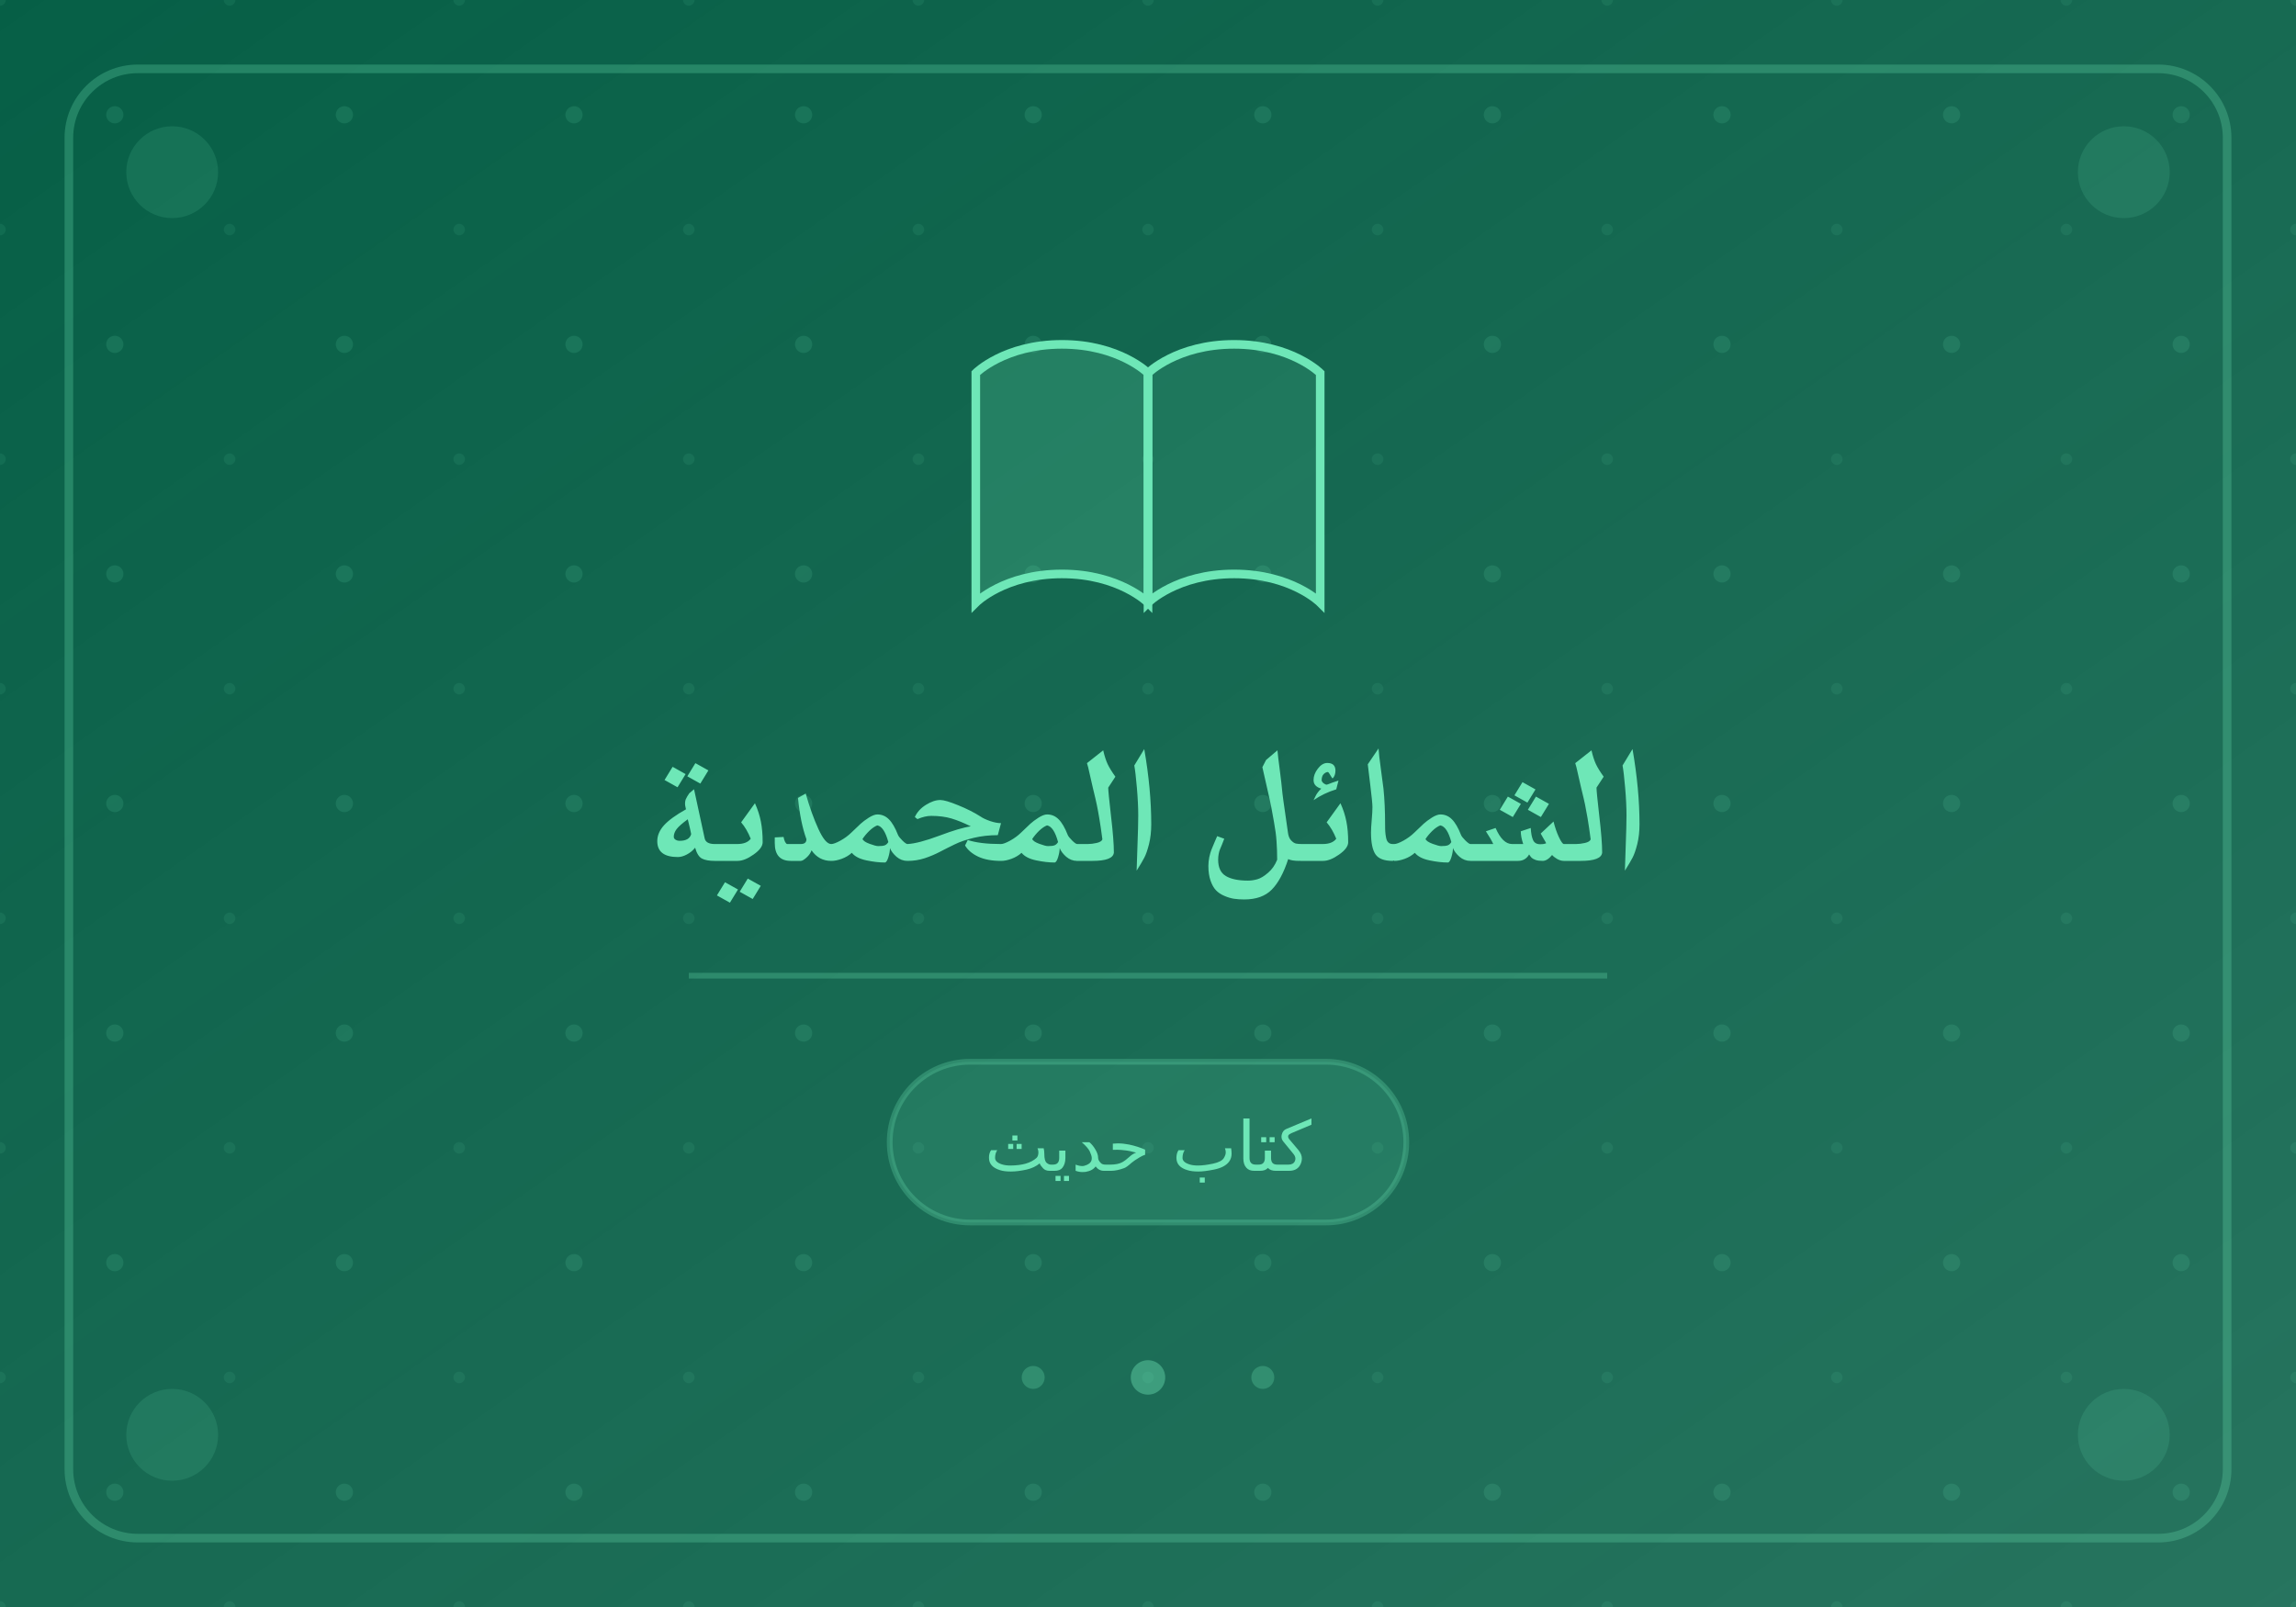
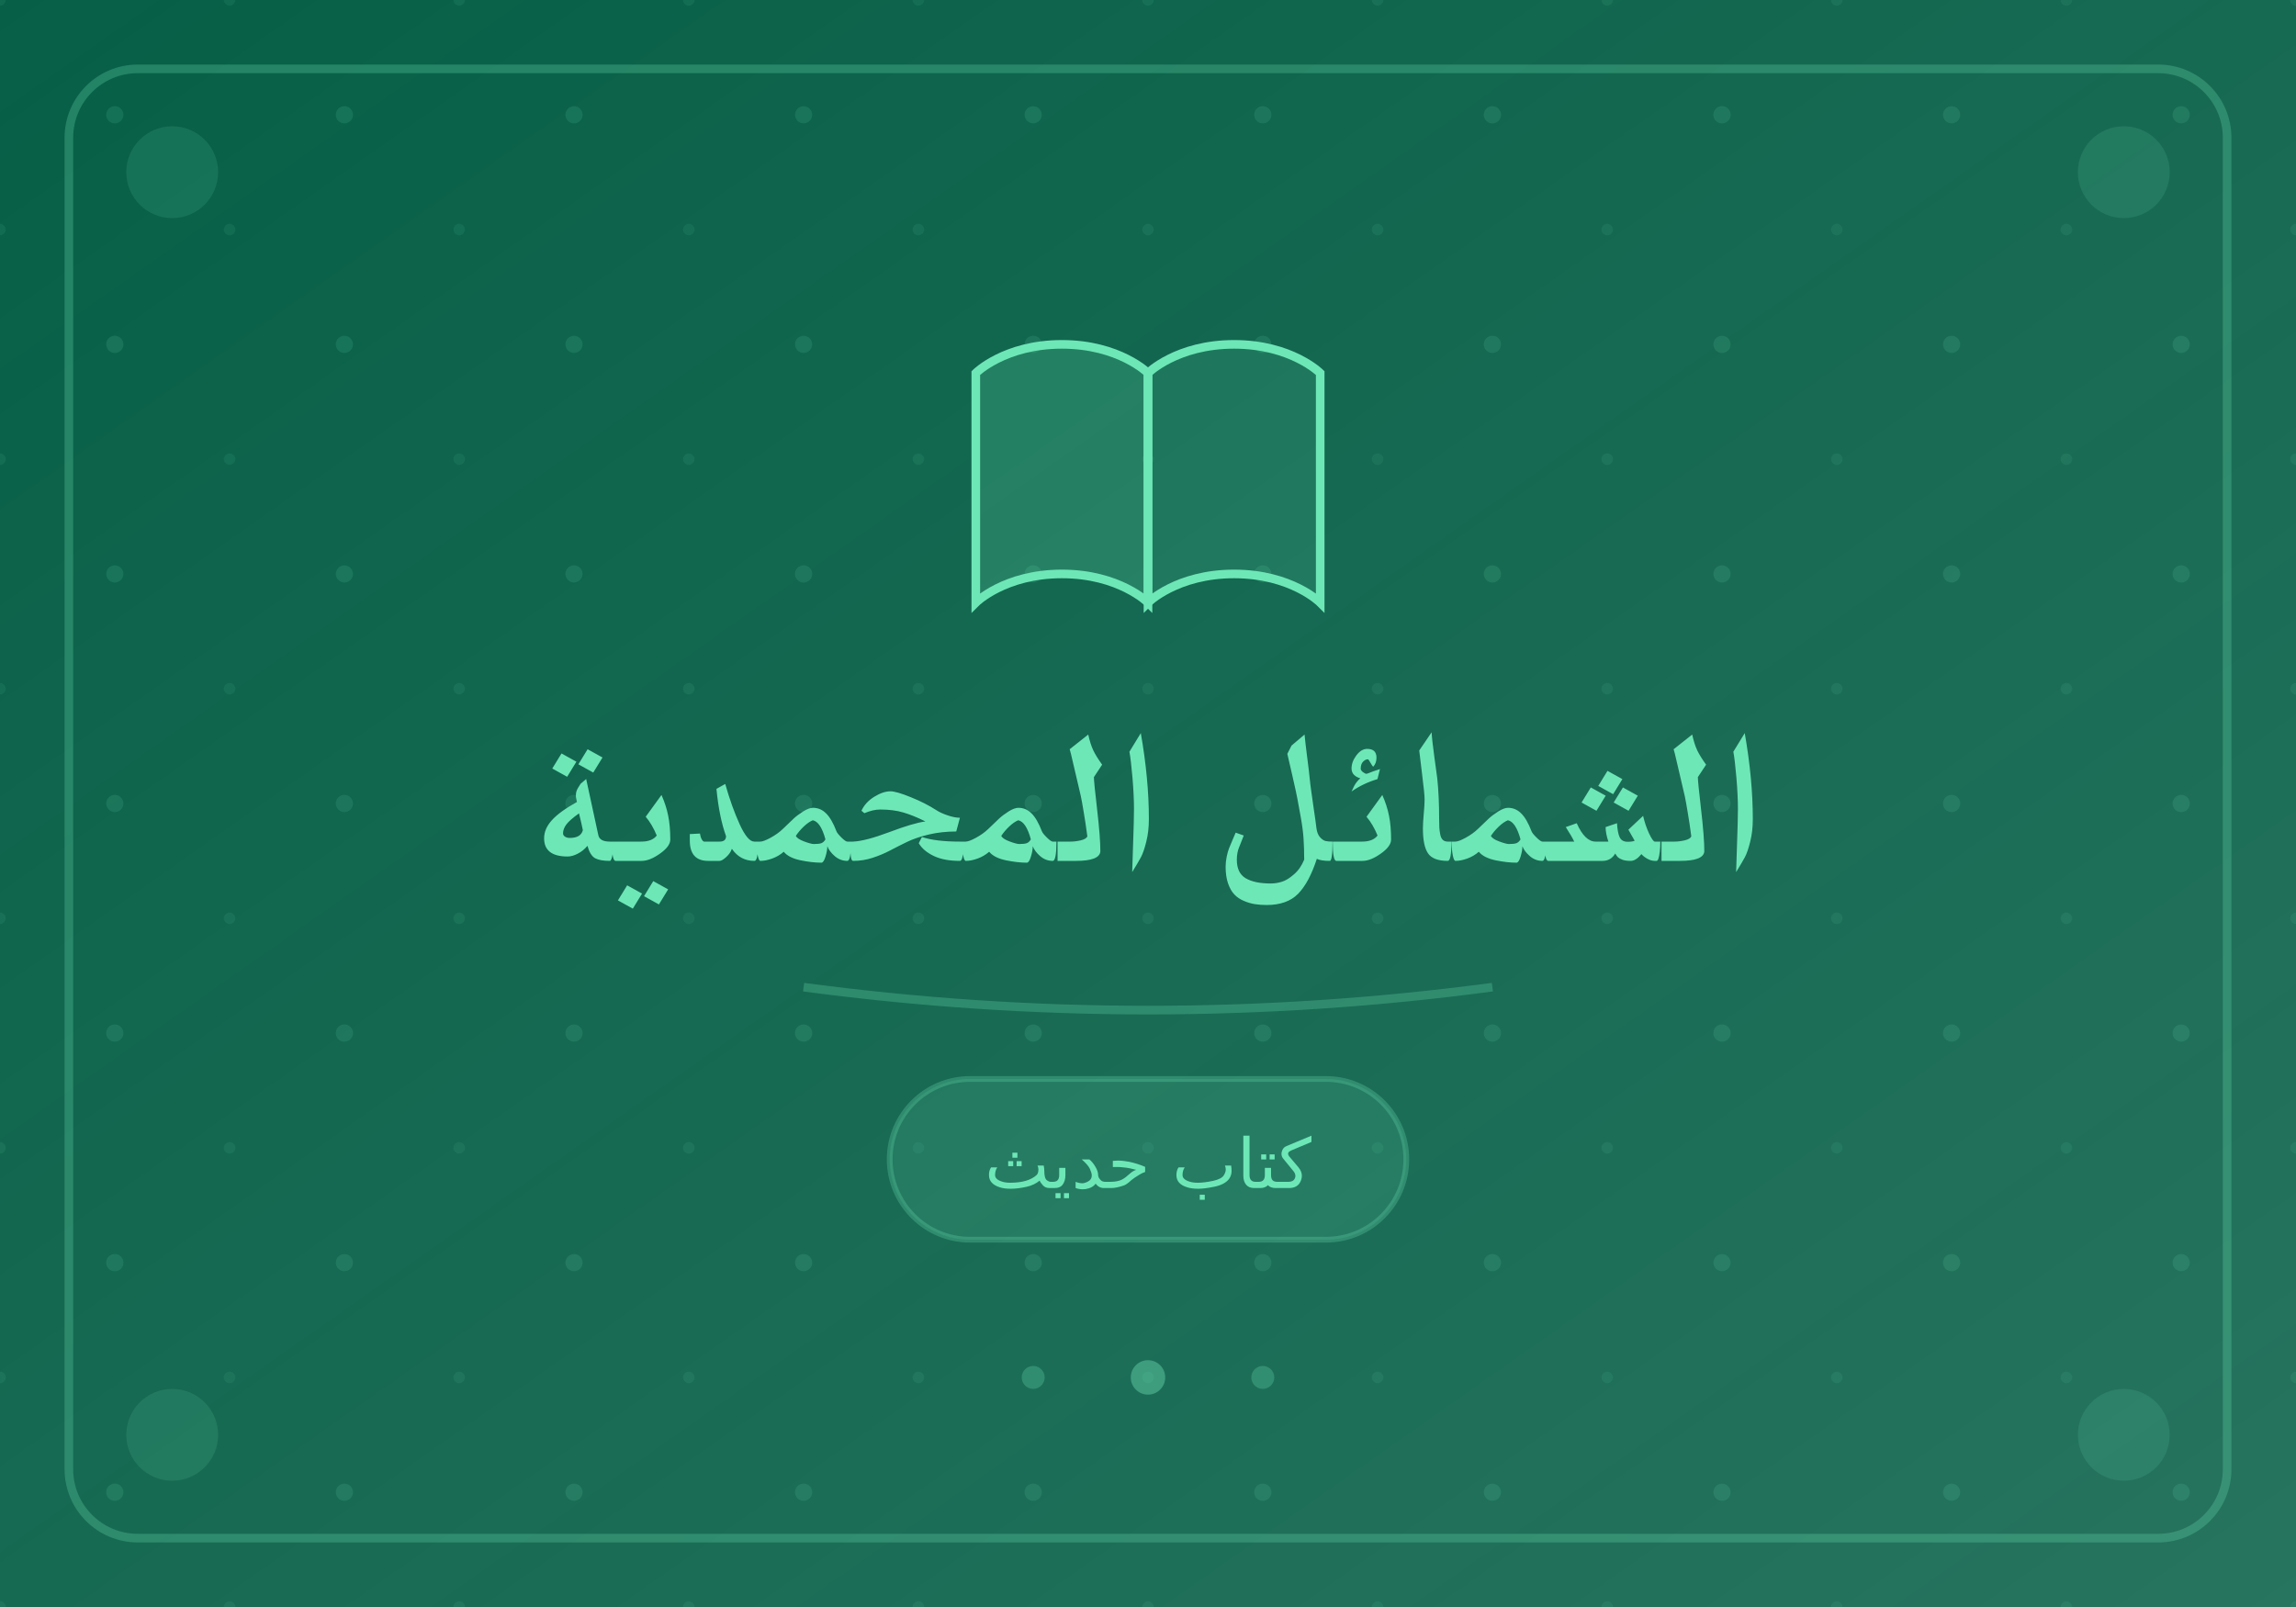
<svg xmlns="http://www.w3.org/2000/svg" width="400" height="280" viewBox="0 0 400 280">
  <defs>
    <linearGradient id="bg" x1="0%" y1="0%" x2="100%" y2="100%">
      <stop offset="0%" style="stop-color:#065f46;stop-opacity:1" />
      <stop offset="100%" style="stop-color:#065f46dd;stop-opacity:1" />
    </linearGradient>
    <pattern id="pattern-shamail_muhammadiyah" width="40" height="40" patternUnits="userSpaceOnUse">
      <circle cx="20" cy="20" r="1.5" fill="#6ee7b722" />
      <circle cx="0" cy="0" r="1" fill="#6ee7b715" />
      <circle cx="40" cy="0" r="1" fill="#6ee7b715" />
      <circle cx="0" cy="40" r="1" fill="#6ee7b715" />
      <circle cx="40" cy="40" r="1" fill="#6ee7b715" />
    </pattern>
  </defs>
  <rect width="400" height="280" fill="url(#bg)" />
  <rect width="400" height="280" fill="url(#pattern-shamail_muhammadiyah)" />
  <rect x="12" y="12" width="376" height="256" rx="12" fill="none" stroke="#6ee7b744" stroke-width="1.5" />
  <circle cx="30" cy="30" r="8" fill="#6ee7b722" />
  <circle cx="370" cy="30" r="8" fill="#6ee7b722" />
  <circle cx="30" cy="250" r="8" fill="#6ee7b722" />
  <circle cx="370" cy="250" r="8" fill="#6ee7b722" />
  <g transform="translate(175, 60)" fill="#6ee7b7">
    <path d="M25 5 C25 5 20 0 10 0 C0 0 -5 5 -5 5 L-5 45 C-5 45 0 40 10 40 C20 40 25 45 25 45 Z" fill="#6ee7b733" stroke="#6ee7b7" stroke-width="1.5" />
    <path d="M25 5 C25 5 30 0 40 0 C50 0 55 5 55 5 L55 45 C55 45 50 40 40 40 C30 40 25 45 25 45 Z" fill="#6ee7b722" stroke="#6ee7b7" stroke-width="1.5" />
    <line x1="25" y1="5" x2="25" y2="45" stroke="#6ee7b7" stroke-width="1" />
  </g>
-   <text x="200" y="150" text-anchor="middle" fill="#6ee7b7" font-family="'Amiri', 'Traditional Arabic', serif" font-size="28" font-weight="bold">الشمائل المحمدية</text>
-   <line x1="120" y1="170" x2="280" y2="170" stroke="#6ee7b744" stroke-width="1" />
-   <rect x="155" y="185" width="90" height="28" rx="14" fill="#6ee7b722" stroke="#6ee7b744" stroke-width="1" />
-   <text x="200" y="204" text-anchor="middle" fill="#6ee7b7" font-family="'Tajawal', sans-serif" font-size="12" font-weight="500">كتاب حديث</text>
+   <text x="200" y="150" text-anchor="middle" fill="#6ee7b7" font-family="'Thuluth', 'AMiri', 'Traditional Arabic', serif" font-size="32" font-weight="bold" letter-spacing="1">الشمائل المحمدية</text>
+   <path d="M140 172 Q200 180 260 172" fill="none" stroke="#6ee7b744" stroke-width="1.5" />
+   <rect x="155" y="188" width="90" height="28" rx="14" fill="#6ee7b722" stroke="#6ee7b744" stroke-width="1" />
+   <text x="200" y="207" text-anchor="middle" fill="#6ee7b7" font-family="'Tajawal', sans-serif" font-size="12" font-weight="500">كتاب حديث</text>
  <circle cx="180" cy="240" r="2" fill="#6ee7b744" />
  <circle cx="200" cy="240" r="3" fill="#6ee7b766" />
  <circle cx="220" cy="240" r="2" fill="#6ee7b744" />
</svg>
